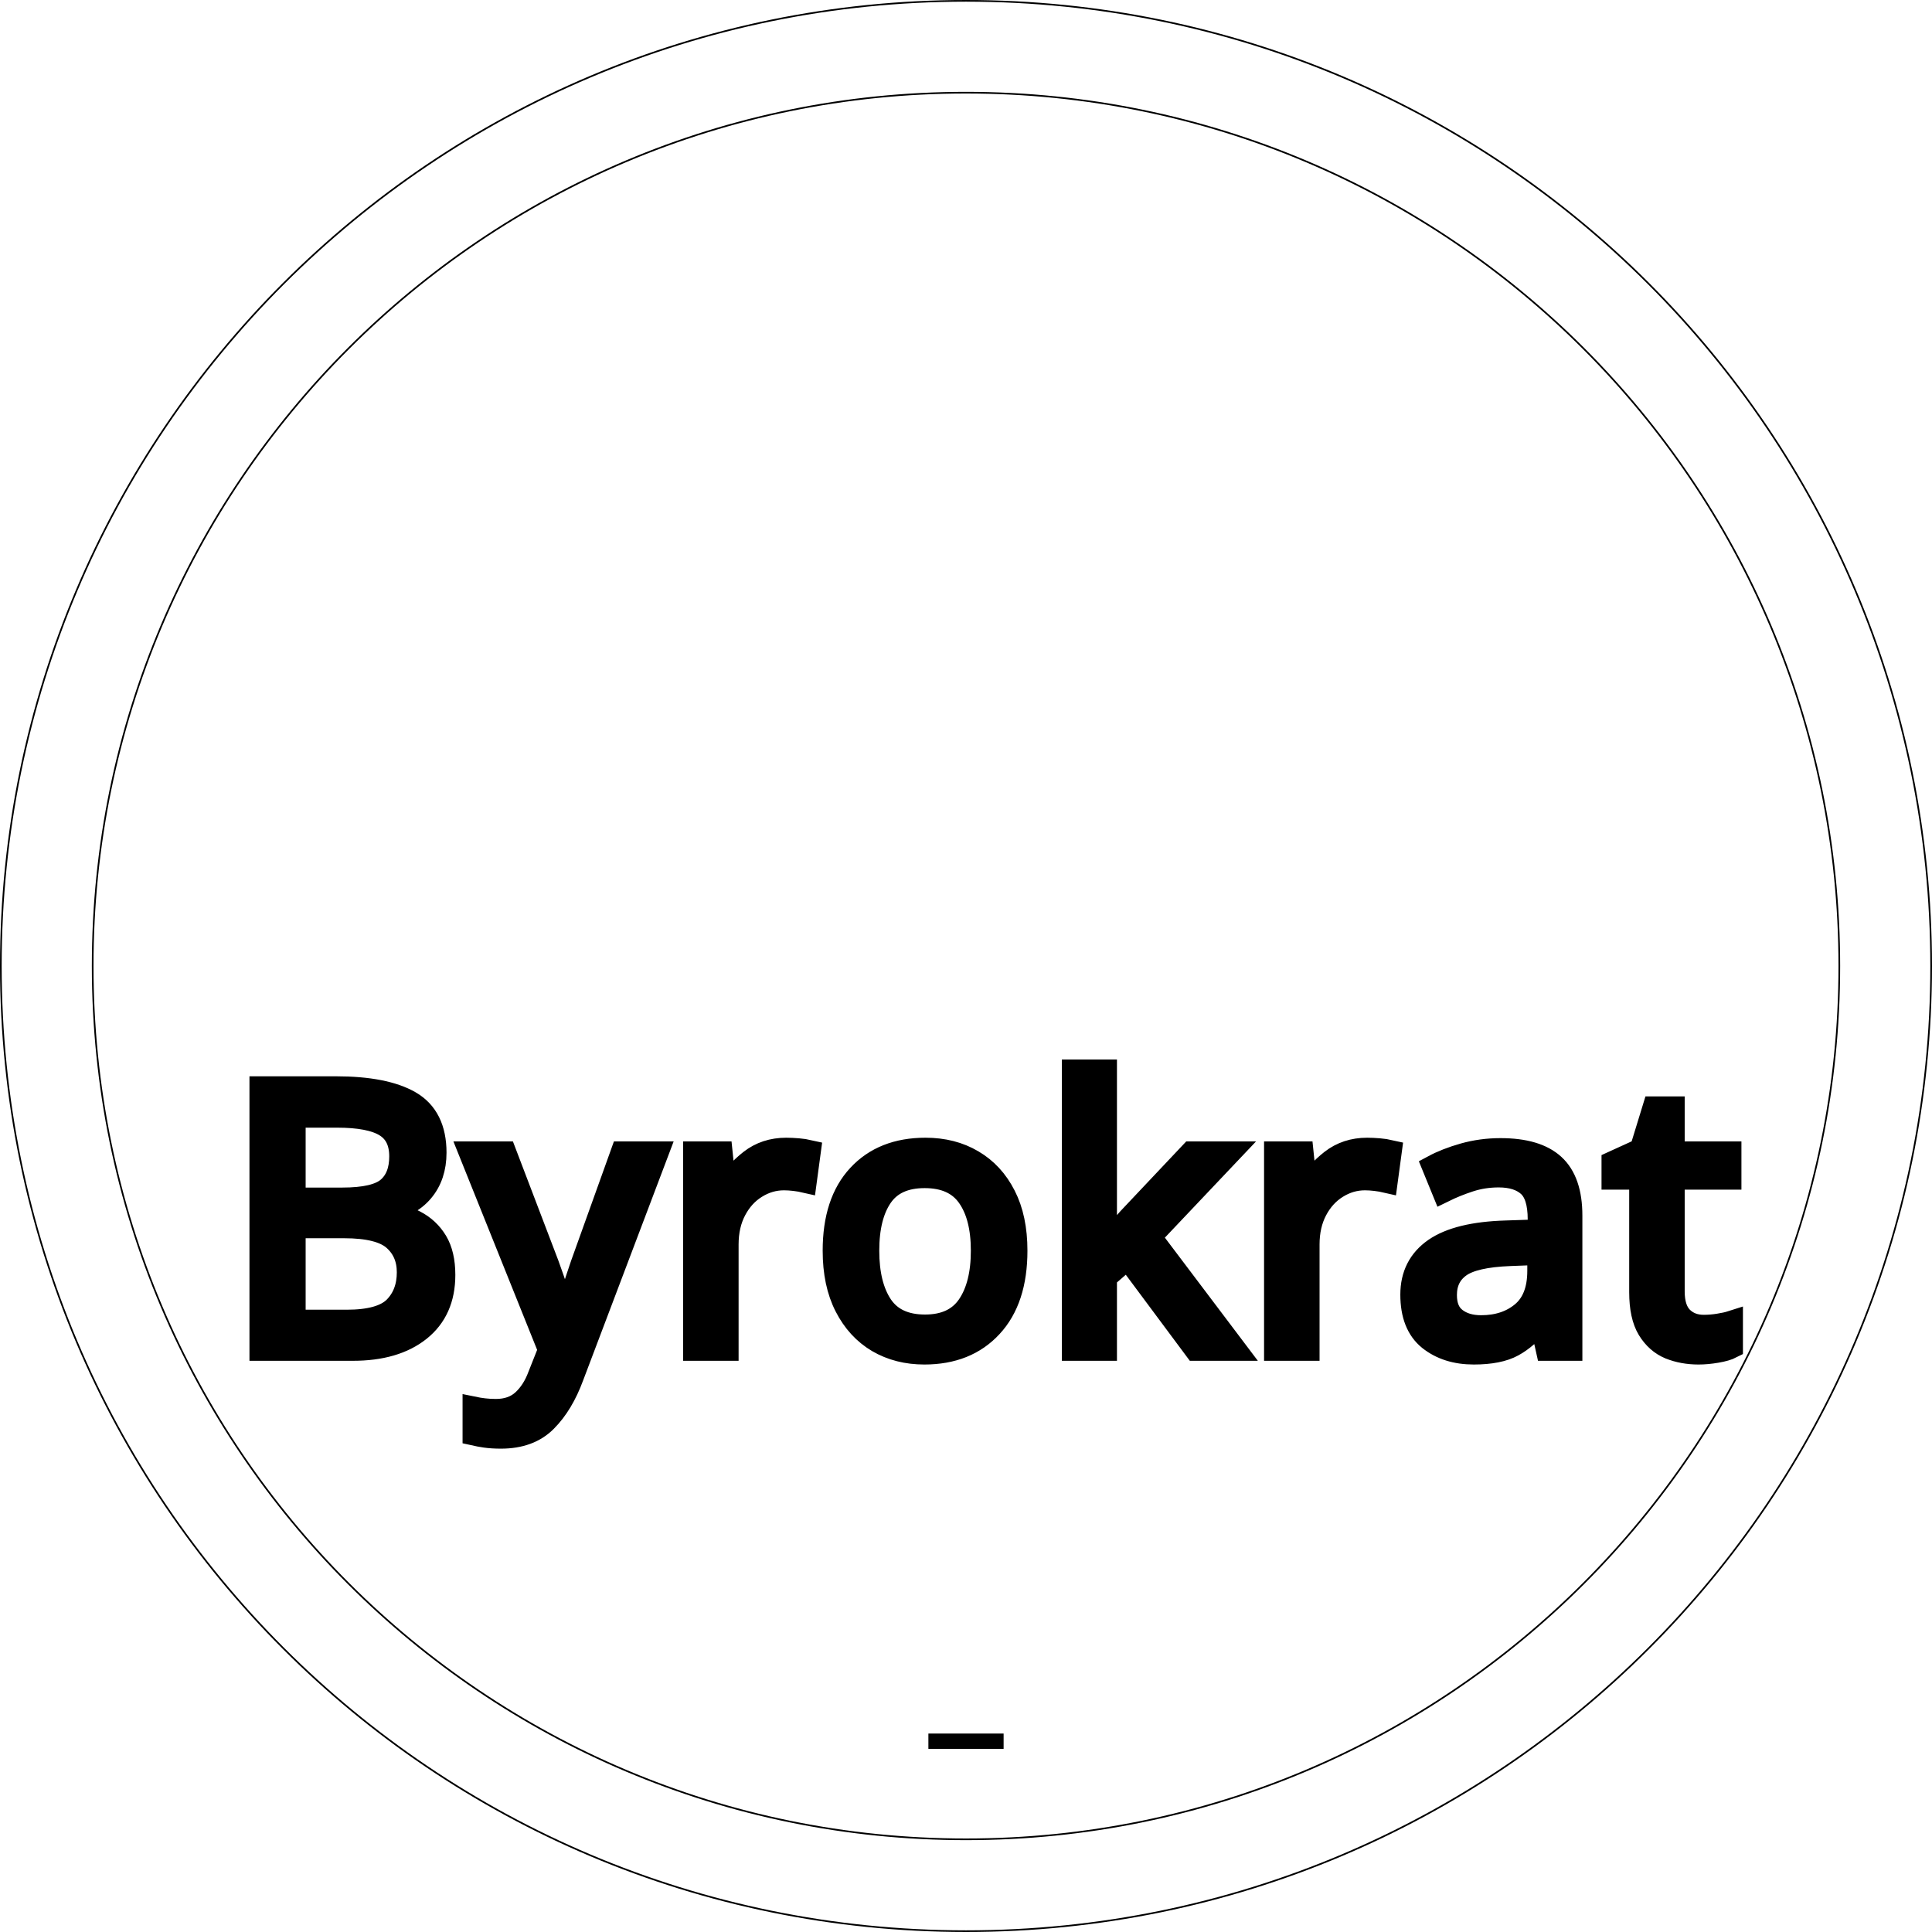
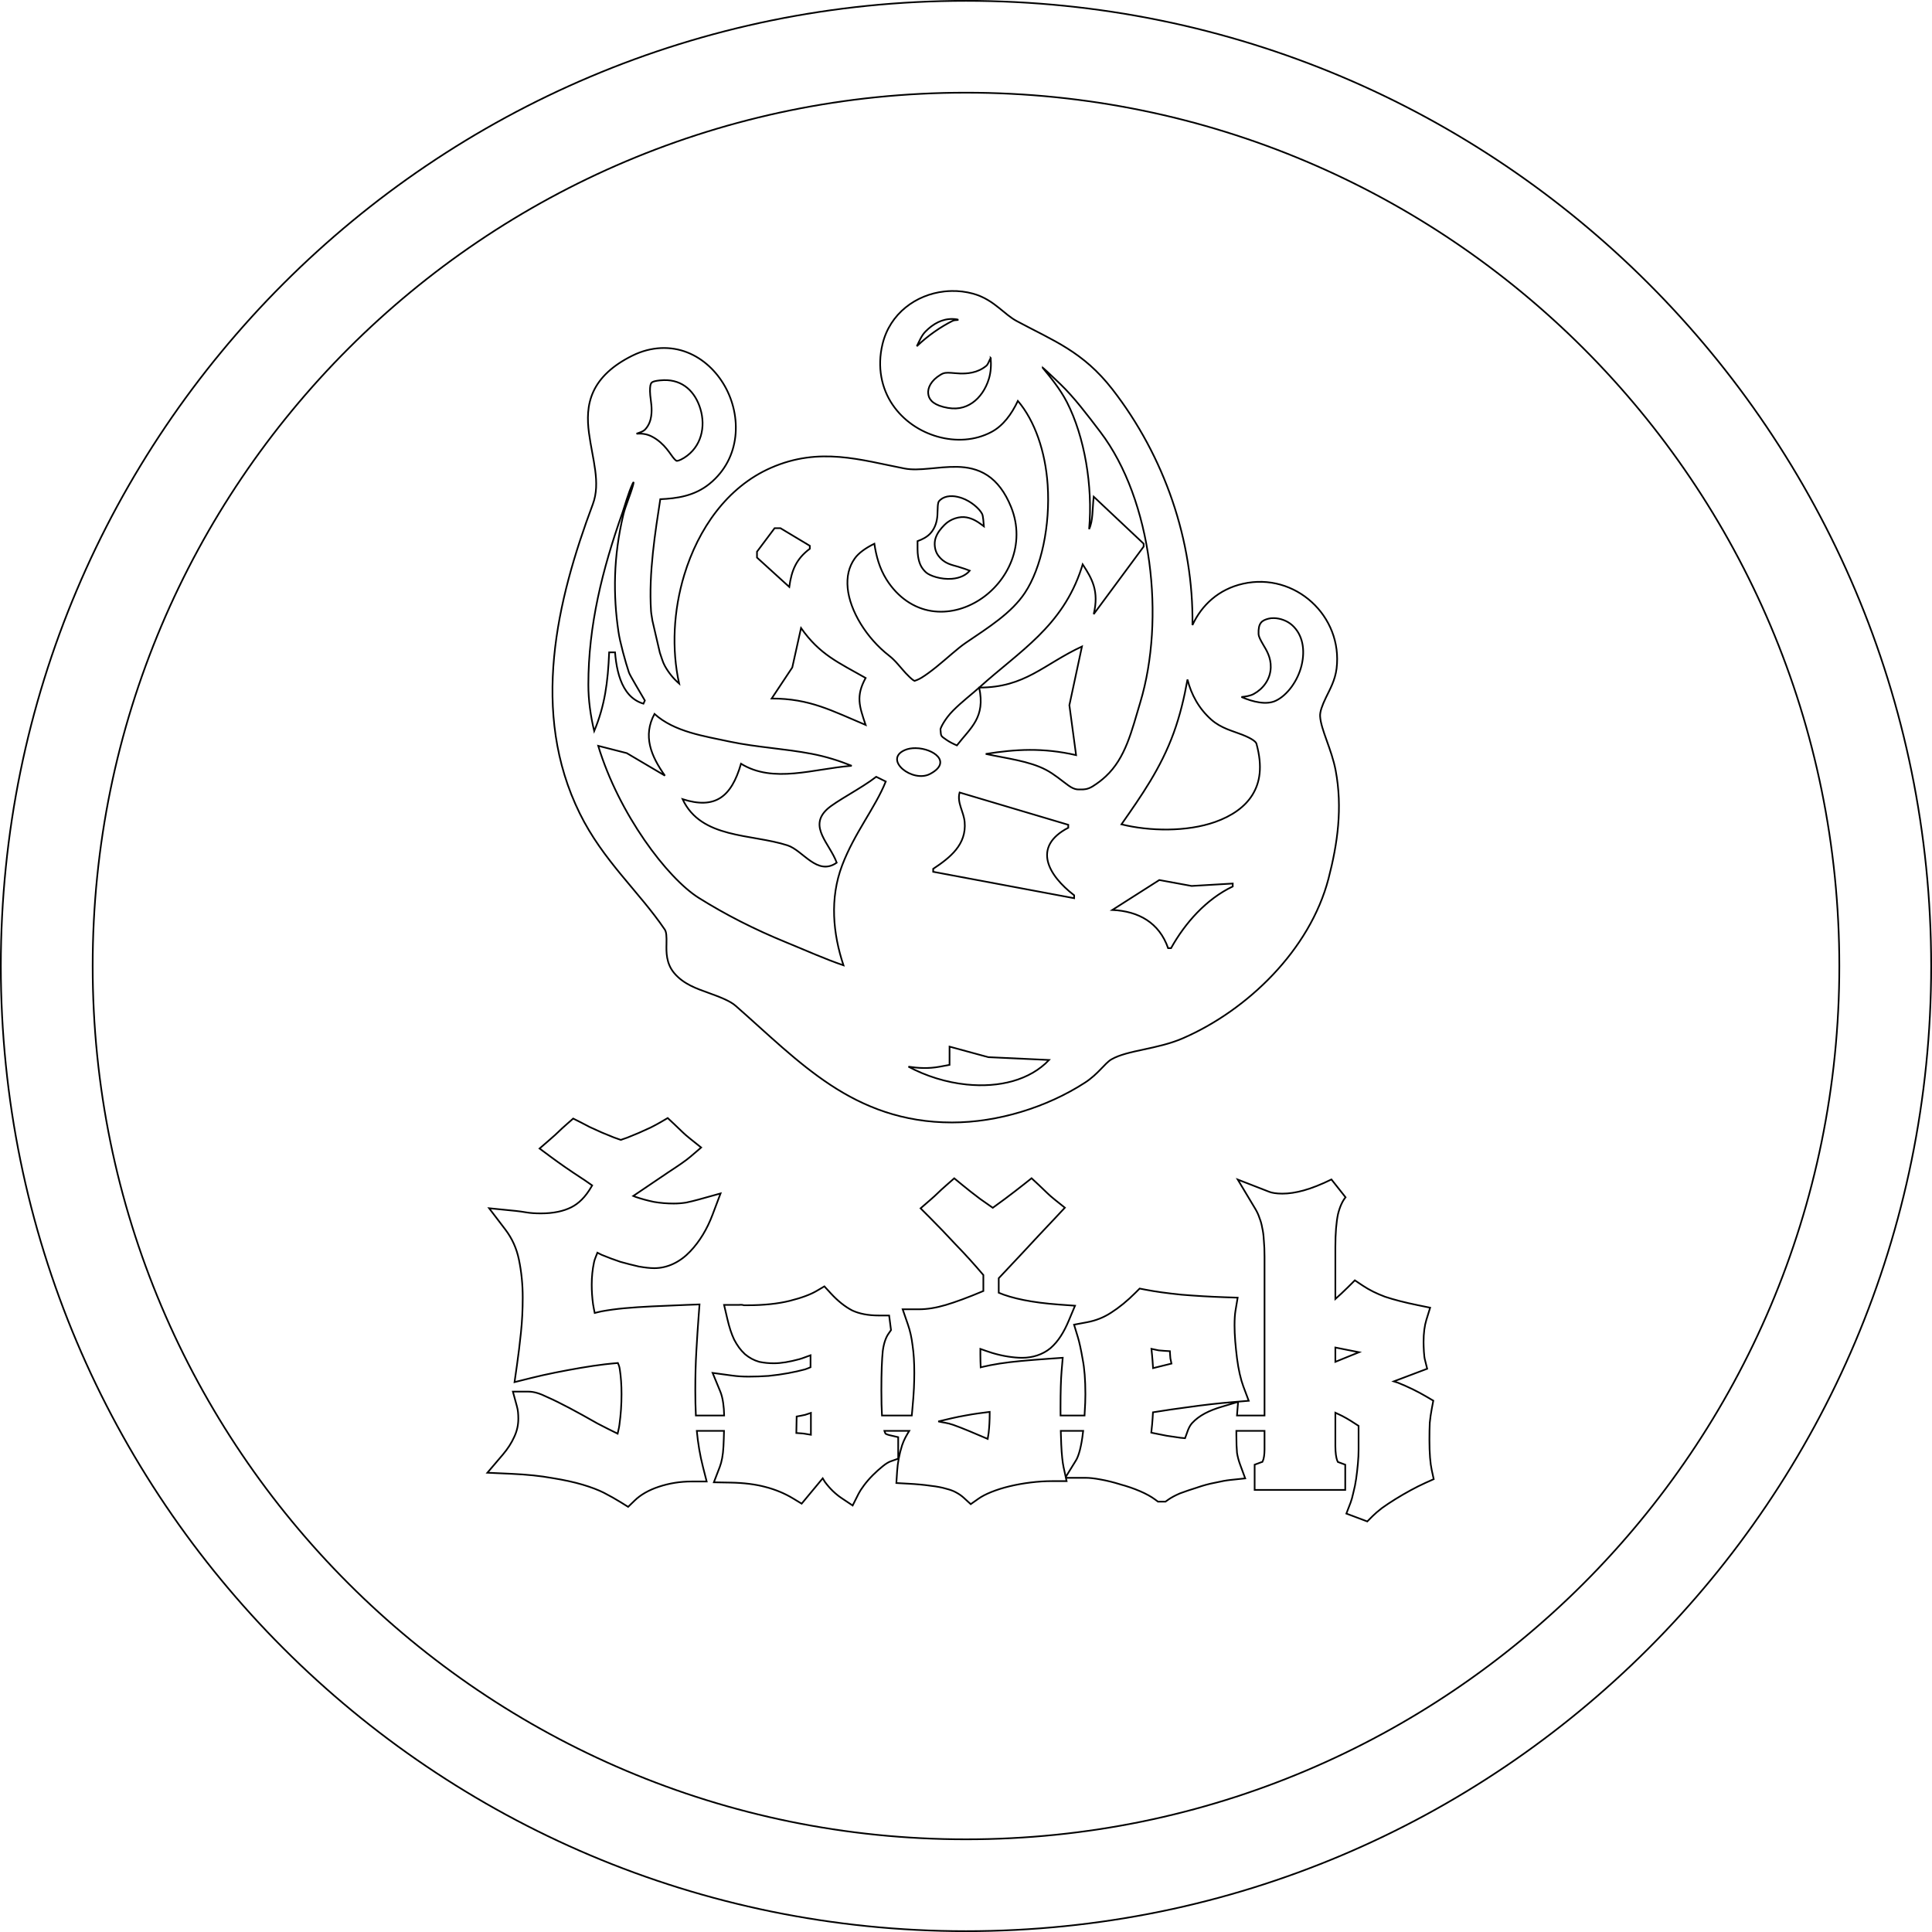
<svg xmlns="http://www.w3.org/2000/svg" version="1.2" viewBox="0 0 219.213 219.213" width="58mm" height="58mm" id="svg1" xml:space="preserve">
  <defs id="defs1">
    <clipPath clipPathUnits="userSpaceOnUse" id="cp1">
      <path d="m 275.5,535.5 c -143.78,0 -260,-116.22 -260,-260 0,-143.78 116.22,-260 260,-260 143.78,0 260,116.22 260,260 0,143.78 -116.22,260 -260,260 z" id="path1" />
    </clipPath>
  </defs>
  <style id="style1">
		tspan { white-space:pre } 
		.s0 { fill: none;stroke: #ff0000;stroke-miterlimit:100 } 
	</style>
  <g id="layer2">
    <g id="layer4" style="display:inline">
      <path id="path2" style="fill:none;stroke:#000000;stroke-width:0.189" d="M 219.118,109.606 A 109.512,109.512 0 0 1 109.606,219.118 109.512,109.512 0 0 1 0.095,109.606 109.512,109.512 0 0 1 109.606,0.095 109.512,109.512 0 0 1 219.118,109.606 Z" />
      <path id="circle2" style="fill:none;stroke:#000000;stroke-width:0.189" d="M 208.697,109.606 A 99.091,99.091 0 0 1 109.606,208.697 99.091,99.091 0 0 1 10.515,109.606 99.091,99.091 0 0 1 109.606,10.515 99.091,99.091 0 0 1 208.697,109.606 Z" />
    </g>
-     <text xml:space="preserve" style="display:inline;font-size:41.522px;font-family:'Didact Gothic';-inkscape-font-specification:'Didact Gothic';text-align:start;letter-spacing:0.769px;writing-mode:lr-tb;direction:ltr;text-anchor:start;fill:#de0000;fill-opacity:0.092;stroke:#000000;stroke-width:2.64;stroke-dasharray:none;stroke-opacity:1" x="25.593" y="153.083" id="text2-9">
-       <tspan id="tspan2-1" x="25.593" y="153.083" style="font-style:normal;font-variant:normal;font-weight:normal;font-stretch:normal;font-family:'New Rocker';-inkscape-font-specification:'New Rocker';letter-spacing:0.769px;fill:#000000;fill-opacity:1;stroke:#000000;stroke-width:2.64;stroke-dasharray:none;stroke-opacity:1">Byrokrat</tspan>
-     </text>
-     <path id="path5" style="display:inline;stroke-width:3.717" d="m 105.339,196.695 h 8.535 v 1.744 h -8.535 z" />
+     <g id="text2-9" style="opacity:1" />
+     <path id="path6" style="opacity:1;font-size:41.522px;font-family:'New Rocker';-inkscape-font-specification:'New Rocker';letter-spacing:0.769px;baseline-shift:baseline;white-space:pre;display:inline;overflow:visible;enable-background:accumulate;stop-color:#000000;stop-opacity:1;stroke-width:0.189;stroke-dasharray:none;fill:none;stroke:#000000;stroke-opacity:1" d="M 75.76 126.857 L 74.912 127.352 C 74.617 127.523 74.258 127.717 73.846 127.924 C 73.403 128.118 72.95 128.323 72.482 128.543 C 72.042 128.724 71.601 128.905 71.16 129.086 C 70.888 129.188 70.667 129.258 70.434 129.336 C 70.178 129.245 69.929 129.158 69.643 129.057 C 69.635 129.054 69.628 129.05 69.621 129.047 C 69.177 128.864 68.735 128.685 68.291 128.502 L 68.262 128.488 C 68.252 128.484 68.242 128.48 68.232 128.477 C 67.787 128.267 67.353 128.07 66.93 127.885 C 66.528 127.671 66.158 127.478 65.828 127.312 L 65.035 126.916 L 64.369 127.5 C 63.915 127.898 63.569 128.212 63.309 128.473 C 63.159 128.622 62.866 128.889 62.463 129.238 L 61.221 130.316 L 62.541 131.295 C 63.537 132.035 64.68 132.826 65.971 133.668 L 65.984 133.676 L 65.998 133.686 C 66.418 133.945 66.785 134.234 67.189 134.502 L 67.088 134.678 C 66.41 135.839 65.654 136.566 64.814 136.986 C 63.931 137.428 62.8 137.678 61.377 137.678 C 60.708 137.678 60.162 137.636 59.766 137.57 C 59.252 137.485 58.846 137.427 58.518 137.395 L 55.496 137.092 L 57.336 139.506 C 58.104 140.514 58.612 141.634 58.879 142.92 C 59.164 144.295 59.309 145.726 59.309 147.219 C 59.309 148.587 59.243 149.913 59.109 151.193 C 58.972 152.507 58.822 153.737 58.658 154.881 L 58.381 156.822 L 60.285 156.348 C 61.149 156.132 62.056 155.928 63.006 155.738 C 63.963 155.547 64.918 155.369 65.875 155.205 C 66.824 155.042 67.744 154.907 68.635 154.799 C 69.178 154.733 69.628 154.698 70.107 154.652 C 70.191 154.88 70.261 154.947 70.328 155.389 C 70.455 156.226 70.52 157.158 70.52 158.182 C 70.52 159.369 70.441 160.524 70.283 161.652 L 70.281 161.666 L 70.279 161.68 C 70.227 162.117 70.143 162.314 70.076 162.668 C 69.306 162.283 68.502 161.893 67.803 161.52 L 67.785 161.51 C 67.78 161.507 67.774 161.505 67.77 161.502 C 66.611 160.841 65.556 160.257 64.609 159.756 C 63.66 159.253 62.832 158.846 62.105 158.525 C 61.33 158.154 60.686 157.898 59.924 157.898 L 58.195 157.898 L 58.65 159.566 C 58.717 159.809 58.756 160.028 58.775 160.223 C 58.798 160.452 58.811 160.698 58.811 160.963 C 58.811 161.69 58.663 162.359 58.354 163.021 L 58.35 163.029 L 58.346 163.039 C 58.042 163.716 57.614 164.386 57.049 165.049 L 55.301 167.102 L 57.996 167.223 C 59.806 167.304 61.356 167.467 62.633 167.701 L 62.646 167.703 L 62.662 167.705 C 64.003 167.92 65.155 168.174 66.107 168.457 C 67.076 168.745 67.881 169.055 68.51 169.369 C 69.225 169.74 69.857 170.097 70.398 170.432 L 71.271 170.973 L 72.01 170.258 C 72.675 169.615 73.568 169.087 74.748 168.693 C 75.941 168.296 77.178 168.096 78.482 168.096 L 80.182 168.096 L 79.762 166.449 C 79.428 165.138 79.195 163.775 79.061 162.354 L 82.15 162.354 C 82.137 162.947 82.116 163.541 82.086 164.135 C 82.036 165.117 81.882 165.887 81.674 166.428 L 80.998 168.188 L 82.883 168.221 C 84.403 168.247 85.726 168.417 86.844 168.715 L 86.846 168.717 L 86.85 168.717 C 88.01 169.019 89.051 169.456 89.988 170.023 L 90.959 170.611 L 93.354 167.73 C 93.446 167.866 93.496 168.008 93.596 168.143 C 94.145 168.885 94.782 169.511 95.504 169.992 L 96.746 170.82 L 97.416 169.484 C 97.53 169.257 97.739 168.924 98.039 168.523 C 98.332 168.133 98.663 167.751 99.037 167.377 C 99.421 166.993 99.8 166.652 100.174 166.354 L 100.178 166.35 L 100.182 166.348 C 100.543 166.054 100.843 165.888 101.039 165.818 L 101.914 165.506 L 101.914 163.068 L 100.893 162.832 C 100.689 162.785 100.572 162.727 100.48 162.674 L 100.479 162.672 C 100.479 162.669 100.432 162.609 100.365 162.412 C 100.36 162.393 100.353 162.374 100.348 162.354 L 103.166 162.354 C 102.858 162.85 102.564 163.361 102.354 163.992 L 102.35 164.004 L 102.346 164.016 C 102.04 164.993 101.854 165.969 101.791 166.939 L 101.705 168.271 L 103.037 168.344 C 104.031 168.397 104.88 168.477 105.572 168.58 L 105.596 168.584 L 105.619 168.586 C 106.306 168.662 106.883 168.776 107.338 168.912 L 107.367 168.922 L 107.396 168.928 C 107.86 169.044 108.219 169.188 108.475 169.334 L 108.49 169.344 L 108.508 169.352 C 108.83 169.524 109.11 169.722 109.357 169.949 L 110.143 170.668 L 111.012 170.055 C 111.374 169.799 111.866 169.537 112.484 169.289 C 113.112 169.038 113.797 168.821 114.545 168.641 C 115.296 168.459 116.091 168.316 116.932 168.211 C 117.765 168.107 118.583 168.055 119.385 168.055 L 121.021 168.055 L 120.939 167.68 L 123.227 167.68 C 123.603 167.68 124.16 167.736 124.855 167.865 L 124.859 167.867 L 124.863 167.867 C 125.581 167.995 126.316 168.176 127.07 168.41 L 127.096 168.42 L 127.121 168.428 C 127.892 168.633 128.634 168.889 129.35 169.195 C 130.053 169.497 130.617 169.814 131.039 170.125 L 131.389 170.381 L 132.244 170.381 L 132.59 170.135 C 132.864 169.939 133.299 169.7 133.863 169.453 C 134.489 169.219 135.141 168.997 135.822 168.787 L 135.844 168.779 L 135.865 168.771 C 136.528 168.542 137.186 168.364 137.842 168.238 L 137.867 168.234 L 137.891 168.229 C 138.573 168.071 139.148 167.969 139.6 167.922 L 141.287 167.744 L 140.701 166.154 C 140.539 165.715 140.427 165.284 140.357 164.857 C 140.311 164.378 140.283 163.686 140.283 162.789 L 140.283 162.354 L 143.479 162.354 L 143.479 164.451 C 143.479 165.089 143.386 165.525 143.303 165.723 C 143.261 165.822 143.242 165.859 143.232 165.871 L 143.23 165.873 L 143.229 165.875 L 143.227 165.875 L 143.225 165.875 L 143.225 165.873 L 143.223 165.873 L 143.223 165.871 L 143.221 165.871 L 143.219 165.871 L 142.357 166.189 L 142.357 169.051 L 152.637 169.051 L 152.637 166.189 L 151.797 165.879 C 151.785 165.857 151.758 165.802 151.715 165.686 C 151.614 165.412 151.516 164.854 151.516 164.076 L 151.516 160.297 C 151.771 160.425 152.058 160.532 152.303 160.666 L 152.316 160.674 L 152.332 160.682 C 152.945 160.998 153.548 161.39 154.15 161.785 L 154.15 164.492 C 154.15 164.972 154.125 165.499 154.072 166.074 L 154.072 166.076 C 154.019 166.664 153.953 167.235 153.873 167.793 C 153.797 168.328 153.695 168.832 153.57 169.305 L 153.562 169.338 L 153.555 169.369 C 153.454 169.846 153.346 170.227 153.242 170.496 L 152.764 171.738 L 155.137 172.629 L 155.738 172.027 C 156.016 171.749 156.372 171.442 156.801 171.113 C 157.266 170.778 157.774 170.44 158.324 170.1 C 158.885 169.753 159.459 169.418 160.047 169.098 C 160.63 168.78 161.181 168.503 161.699 168.27 L 162.676 167.83 L 162.447 166.785 C 162.288 166.059 162.188 164.895 162.188 163.371 C 162.188 162.627 162.201 161.986 162.227 161.439 C 162.278 160.907 162.353 160.374 162.455 159.84 L 162.629 158.926 L 161.828 158.455 C 160.827 157.866 159.746 157.341 158.586 156.877 L 158.582 156.875 C 158.452 156.822 158.264 156.795 158.129 156.744 L 161.934 155.305 L 161.65 154.166 C 161.636 154.108 161.588 153.8 161.562 153.369 C 161.536 152.915 161.523 152.55 161.523 152.285 C 161.523 151.247 161.641 150.404 161.838 149.77 L 162.27 148.377 L 160.84 148.084 C 159.393 147.789 158.165 147.47 157.156 147.135 C 156.197 146.78 155.353 146.358 154.623 145.871 L 153.725 145.271 L 152.959 146.037 C 152.419 146.577 151.965 146.986 151.516 147.389 L 151.516 141.488 C 151.516 139.894 151.628 138.639 151.816 137.76 C 152.032 136.883 152.337 136.257 152.672 135.848 L 151.07 133.826 C 149.879 134.409 148.826 134.82 147.934 135.068 C 147.031 135.319 146.22 135.436 145.504 135.436 C 144.807 135.436 144.306 135.341 144.031 135.234 L 140.438 133.836 L 142.422 137.145 C 142.627 137.486 142.778 137.812 142.883 138.127 L 142.895 138.164 L 142.908 138.201 C 143.039 138.527 143.141 138.88 143.209 139.268 L 143.215 139.305 L 143.223 139.342 C 143.311 139.718 143.372 140.165 143.396 140.68 L 143.398 140.711 L 143.402 140.742 C 143.453 141.27 143.479 141.895 143.479 142.609 L 143.479 160.609 L 140.352 160.609 L 140.48 159.062 L 138.629 159.615 C 137.196 160.042 136.052 160.6 135.246 161.486 L 135.234 161.5 L 135.225 161.512 C 134.821 161.979 134.692 162.608 134.463 163.184 C 134.282 163.167 134.15 163.157 133.945 163.137 C 133.428 163.059 132.9 162.982 132.359 162.904 C 132.353 162.903 132.349 162.901 132.344 162.9 C 131.781 162.793 131.246 162.687 130.738 162.58 C 130.691 162.57 130.674 162.56 130.629 162.549 C 130.662 162.23 130.688 161.963 130.727 161.602 C 130.774 161.157 130.79 160.699 130.82 160.246 C 132.145 160.036 133.476 159.831 134.854 159.656 L 134.863 159.654 L 134.873 159.654 C 136.592 159.409 138.282 159.218 139.943 159.082 L 141.686 158.938 L 141.072 157.303 C 140.934 156.933 140.794 156.46 140.666 155.895 C 140.538 155.331 140.433 154.737 140.355 154.113 C 140.275 153.468 140.208 152.825 140.154 152.18 L 140.154 152.176 C 140.101 151.515 140.076 150.913 140.076 150.375 C 140.076 149.676 140.116 149.115 140.182 148.723 L 140.43 147.238 L 138.926 147.188 C 137.322 147.133 135.703 147.038 134.07 146.902 C 134.061 146.901 134.057 146.901 134.049 146.9 C 132.427 146.738 131.069 146.547 129.998 146.338 L 129.309 146.205 L 128.812 146.701 C 127.901 147.612 126.992 148.352 126.088 148.93 L 126.08 148.936 L 126.072 148.939 C 125.252 149.478 124.348 149.84 123.318 150.031 L 121.867 150.303 L 122.297 151.715 C 122.463 152.26 122.651 153.106 122.84 154.209 L 122.842 154.229 L 122.846 154.246 C 123.042 155.227 123.152 156.551 123.152 158.182 C 123.152 158.809 123.126 159.513 123.072 160.291 L 123.07 160.312 L 123.07 160.336 C 123.067 160.427 123.063 160.519 123.059 160.609 L 120.334 160.609 C 120.332 160.318 120.33 160.02 120.33 159.717 C 120.33 157.882 120.374 156.491 120.451 155.594 L 120.582 154.059 L 119.043 154.166 C 117.845 154.25 116.798 154.334 115.898 154.418 C 114.991 154.503 114.163 154.601 113.412 154.717 L 113.408 154.719 L 113.404 154.719 C 112.684 154.834 112.017 154.964 111.398 155.111 L 111.391 155.113 L 111.383 155.115 C 111.346 155.124 111.311 155.139 111.273 155.148 C 111.253 154.678 111.238 154.209 111.238 153.738 L 111.238 153.053 C 111.676 153.209 112.113 153.364 112.551 153.502 L 112.561 153.504 L 112.57 153.508 C 113.176 153.69 113.772 153.827 114.361 153.92 L 114.363 153.92 C 114.942 154.011 115.477 154.061 115.98 154.061 C 117.167 154.061 118.305 153.7 119.188 152.971 L 119.199 152.959 L 119.213 152.949 C 120.074 152.2 120.718 151.153 121.266 149.846 L 121.977 148.152 L 120.145 148.02 C 117.122 147.802 114.825 147.319 113.32 146.68 L 113.32 145.033 L 113.576 144.762 C 115.4 142.828 116.795 141.338 117.77 140.279 L 117.781 140.266 C 118.769 139.223 119.461 138.489 119.852 138.07 L 120.824 137.029 L 119.711 136.141 C 119.318 135.826 119.028 135.569 118.865 135.406 C 118.624 135.165 118.298 134.854 117.877 134.461 L 117.047 133.688 L 116.158 134.393 C 115.506 134.909 114.796 135.454 114.031 136.027 C 113.551 136.383 113.102 136.708 112.645 137.041 C 112.171 136.71 111.704 136.386 111.207 136.031 L 111.193 136.021 C 111.189 136.018 111.188 136.017 111.184 136.014 C 110.433 135.45 109.75 134.913 109.139 134.408 L 108.273 133.695 L 107.43 134.434 C 106.975 134.831 106.629 135.146 106.369 135.406 C 106.22 135.556 105.927 135.824 105.523 136.174 L 104.453 137.102 L 105.455 138.104 C 106.411 139.059 107.409 140.099 108.451 141.223 L 108.463 141.236 L 108.475 141.248 C 109.52 142.321 110.554 143.461 111.576 144.67 L 111.576 146.484 C 109.846 147.214 108.412 147.742 107.301 148.07 C 106.182 148.401 105.173 148.557 104.271 148.557 L 102.42 148.557 L 103.023 150.307 C 103.266 151.01 103.44 151.789 103.541 152.646 L 103.543 152.666 L 103.547 152.684 C 103.673 153.542 103.74 154.577 103.74 155.773 C 103.74 156.276 103.726 156.854 103.699 157.504 C 103.673 158.1 103.606 158.999 103.496 160.176 L 103.455 160.609 L 100.072 160.609 C 100.029 159.879 100.004 158.915 100.004 157.725 C 100.004 155.738 100.064 154.242 100.164 153.277 C 100.284 152.379 100.523 151.744 100.807 151.336 L 101.098 150.918 L 100.885 149.262 L 99.723 149.262 C 98.466 149.262 97.472 149.051 96.695 148.688 C 95.901 148.275 95.084 147.641 94.26 146.742 L 93.539 145.957 L 92.619 146.496 C 91.987 146.867 90.968 147.259 89.604 147.6 C 88.303 147.925 86.689 148.1 84.775 148.1 L 84.412 148.1 C 84.133 148.011 84 148.059 83.82 148.059 L 82.156 148.059 L 82.535 149.678 C 82.743 150.57 82.984 151.329 83.291 151.979 L 83.303 152.002 L 83.316 152.027 C 83.646 152.653 84.029 153.194 84.506 153.631 L 84.529 153.652 L 84.553 153.672 C 85.012 154.055 85.544 154.345 86.115 154.508 L 86.166 154.523 L 86.219 154.533 C 86.728 154.635 87.258 154.684 87.807 154.684 C 88.654 154.684 89.59 154.518 90.684 154.223 C 91.128 154.103 91.536 153.917 91.967 153.771 L 91.967 155.131 C 91.756 155.213 91.611 155.293 91.344 155.375 C 90.781 155.528 90.145 155.671 89.434 155.803 C 88.733 155.932 87.987 156.038 87.199 156.117 C 86.432 156.17 85.679 156.197 84.941 156.197 C 84.272 156.197 83.667 156.158 83.127 156.084 L 80.855 155.775 L 81.729 157.895 C 81.871 158.241 81.984 158.672 82.055 159.189 L 82.057 159.193 L 82.057 159.197 C 82.119 159.632 82.156 160.104 82.166 160.609 L 78.955 160.609 C 78.912 159.656 78.891 158.707 78.891 157.766 C 78.891 156.183 78.93 154.685 79.012 153.273 C 79.094 151.84 79.177 150.574 79.26 149.477 L 79.371 148.004 L 77.895 148.059 C 76.424 148.114 75.118 148.171 73.977 148.227 C 72.827 148.283 71.784 148.352 70.848 148.438 L 70.846 148.438 L 70.844 148.438 C 69.924 148.524 69.07 148.64 68.277 148.787 L 68.273 148.787 L 68.27 148.787 C 67.997 148.84 67.745 148.916 67.479 148.977 C 67.419 148.649 67.338 148.321 67.293 147.994 C 67.19 147.25 67.139 146.508 67.139 145.766 C 67.139 144.885 67.226 144.038 67.4 143.217 L 67.402 143.213 L 67.402 143.209 C 67.481 142.825 67.664 142.493 67.789 142.133 C 67.956 142.21 68.082 142.301 68.26 142.375 C 68.953 142.664 69.648 142.924 70.344 143.156 L 70.373 143.166 L 70.404 143.176 C 71.115 143.375 71.786 143.545 72.42 143.689 L 72.453 143.699 L 72.486 143.705 C 73.168 143.824 73.735 143.891 74.248 143.891 C 75.769 143.891 77.199 143.171 78.322 141.982 C 79.397 140.845 80.234 139.452 80.84 137.846 L 81.758 135.412 L 79.252 136.109 C 78.799 136.235 78.33 136.347 77.85 136.449 C 77.398 136.52 76.933 136.559 76.449 136.559 C 75.67 136.559 74.922 136.496 74.203 136.373 C 73.463 136.219 72.765 136.029 72.111 135.803 L 72.109 135.801 L 72.107 135.801 L 72.105 135.801 C 72.017 135.769 71.946 135.728 71.859 135.695 C 73.313 134.707 74.675 133.782 75.717 133.088 L 75.729 133.078 C 77.008 132.243 77.831 131.68 78.346 131.238 L 79.557 130.201 L 78.311 129.205 C 77.918 128.891 77.628 128.636 77.465 128.473 C 77.224 128.232 76.898 127.921 76.477 127.527 L 75.76 126.857 z M 151.516 152.896 L 154.203 153.43 L 151.516 154.52 L 151.516 152.896 z M 130.646 153.041 C 130.921 153.094 131.168 153.171 131.451 153.215 L 131.475 153.219 L 131.496 153.221 C 131.972 153.278 132.328 153.279 132.742 153.309 C 132.764 153.579 132.76 153.856 132.797 154.123 L 132.801 154.152 L 132.807 154.182 C 132.84 154.368 132.886 154.535 132.922 154.717 L 130.83 155.234 C 130.808 154.937 130.801 154.674 130.771 154.361 C 130.747 153.976 130.685 153.472 130.646 153.041 z M 112.293 160.199 L 112.293 160.381 C 112.293 161.138 112.255 161.865 112.178 162.561 C 112.154 162.768 112.1 163.04 112.068 163.264 C 110.635 162.654 109.159 162.018 108.15 161.668 C 107.452 161.426 107.015 161.416 106.463 161.283 C 107.467 161.041 108.457 160.794 109.561 160.604 L 109.572 160.602 L 109.582 160.6 C 110.621 160.403 111.433 160.312 112.293 160.199 z M 92.008 160.312 L 92.008 162.797 C 91.661 162.751 91.248 162.648 90.936 162.635 L 90.934 162.635 C 90.736 162.626 90.55 162.607 90.355 162.596 L 90.391 160.721 C 90.708 160.656 90.979 160.629 91.334 160.537 L 91.357 160.533 L 91.379 160.525 C 91.582 160.465 91.801 160.378 92.008 160.312 z M 120.359 162.354 L 122.904 162.354 C 122.895 162.424 122.885 162.493 122.875 162.562 L 122.873 162.582 L 122.869 162.604 C 122.792 163.297 122.678 163.942 122.527 164.543 L 122.527 164.545 C 122.383 165.093 122.219 165.482 122.104 165.67 L 120.92 167.59 L 120.674 166.455 C 120.565 165.954 120.466 165.072 120.412 163.895 L 120.412 163.893 C 120.391 163.407 120.373 162.894 120.359 162.354 z " />
+     <path id="path3" style="baseline-shift:baseline;display:inline;overflow:visible;opacity:1;fill:none;stroke:#000000;stroke-width:0.189;stroke-dasharray:none;stroke-opacity:1;enable-background:accumulate;stop-color:#000000;stop-opacity:1" d="m 107.953,33.018 c -0.271,0.005 -0.54,0.023 -0.809,0.053 -3.219,0.362 -6.169,2.498 -7.01,5.971 -0.637,2.631 -0.094,5.055 1.141,6.875 1.234,1.82 3.103,3.06 5.121,3.629 2.018,0.569 4.228,0.472 6.121,-0.545 1.296,-0.696 2.25,-1.982 2.975,-3.512 1.925,2.26 3.123,5.739 3.379,9.525 0.311,4.597 -0.716,9.44 -2.576,12.244 -1.534,2.312 -4.115,3.912 -6.721,5.684 -0.939,0.638 -2.104,1.743 -3.326,2.727 -0.611,0.492 -1.216,0.942 -1.709,1.238 -0.347,0.209 -0.655,0.31 -0.773,0.352 -0.04,-0.019 -0.1,-0.05 -0.172,-0.104 -0.21,-0.155 -0.506,-0.434 -0.809,-0.758 -0.606,-0.648 -1.15,-1.417 -1.916,-2.012 -2.561,-1.987 -4.444,-5.089 -4.688,-7.654 -0.122,-1.283 0.122,-2.399 0.793,-3.352 0.454,-0.644 1.246,-1.198 2.234,-1.688 0.21,1.395 0.571,2.775 1.379,4.064 1.296,2.068 3.154,3.26 5.078,3.566 1.924,0.306 3.849,-0.22 5.455,-1.242 3.212,-2.044 5.333,-6.302 3.592,-10.576 -0.675,-1.658 -1.571,-2.838 -2.67,-3.564 -1.098,-0.727 -2.318,-0.947 -3.439,-0.967 -2.243,-0.041 -4.286,0.512 -5.984,0.184 -4.934,-0.953 -9.608,-2.502 -15.146,-0.074 -4.968,2.177 -8.251,6.928 -9.838,12.162 -1.225,4.042 -1.445,8.402 -0.578,12.316 -0.648,-0.562 -1.187,-1.221 -1.623,-2.004 -0.244,-0.438 -0.38,-0.993 -0.564,-1.496 -0.3,-1.218 -0.558,-2.466 -0.842,-3.629 -0.042,-0.367 -0.133,-0.696 -0.158,-1.074 -0.287,-4.345 0.503,-9.136 1.049,-12.715 1.864,-0.083 3.872,-0.354 5.592,-1.752 3.577,-2.908 3.646,-7.699 1.729,-11.078 -0.959,-1.689 -2.42,-3.101 -4.262,-3.828 -1.842,-0.727 -4.064,-0.701 -6.225,0.369 -2.26,1.119 -3.691,2.492 -4.418,4.062 -0.727,1.571 -0.708,3.198 -0.51,4.695 0.397,2.995 1.352,5.656 0.439,8.098 -4.084,10.923 -7.133,23.623 -1.482,35.086 2.641,5.357 6.685,8.826 9.637,13.162 0.196,0.287 0.223,0.778 0.203,1.658 -0.02,0.881 -0.057,2.206 0.893,3.316 1.071,1.253 2.536,1.74 3.836,2.211 1.3,0.471 2.474,0.919 3.102,1.469 3.631,3.179 6.927,6.45 10.756,8.977 3.828,2.527 8.231,4.273 13.814,4.273 5.182,0 10.748,-1.714 15.08,-4.518 1.514,-0.98 2.255,-2.206 2.998,-2.637 1.844,-1.069 5.176,-1.122 8.131,-2.406 7.316,-3.18 14.404,-10.025 16.506,-18.107 1.034,-3.975 1.609,-8.032 0.811,-12.268 -0.458,-2.428 -1.673,-4.622 -1.764,-6.154 -0.03,-0.51 0.231,-1.234 0.67,-2.139 0.439,-0.904 1.036,-1.951 1.199,-3.275 0.731,-5.947 -4.706,-10.953 -10.613,-9.625 -2.782,0.625 -4.706,2.448 -5.74,4.693 0.13,-9.577 -3.178,-19.144 -9.078,-26.744 -3.344,-4.307 -6.707,-5.517 -10.867,-7.754 -0.69,-0.371 -1.275,-0.901 -2.021,-1.502 -0.746,-0.601 -1.678,-1.264 -2.947,-1.609 -0.798,-0.217 -1.619,-0.315 -2.432,-0.299 z m 0.137,3.174 c 0.167,0.004 0.335,0.019 0.508,0.047 0.046,0.007 0.098,0.042 0.145,0.051 -0.222,0.053 -0.441,0.008 -0.662,0.119 -1.359,0.682 -2.801,1.677 -4.057,2.877 0.293,-0.596 0.546,-1.228 0.994,-1.68 0.883,-0.891 1.906,-1.441 3.072,-1.414 z m 4.318,4.43 c 0.064,0.782 0.031,1.579 -0.201,2.348 -0.351,1.164 -1.027,2.155 -1.881,2.738 -0.854,0.583 -1.871,0.836 -3.287,0.465 -1.329,-0.348 -1.673,-0.952 -1.723,-1.549 -0.05,-0.597 0.288,-1.439 1.418,-2.115 0.376,-0.225 0.626,-0.236 1.186,-0.203 0.559,0.033 1.377,0.175 2.379,-0.035 0.555,-0.117 1.1,-0.348 1.598,-0.752 0.24,-0.195 0.324,-0.599 0.512,-0.896 z m 5.924,1.143 c -0.249,-0.304 0.985,0.855 1.988,1.824 1.579,1.526 3.024,3.444 4.518,5.406 5.934,7.795 7.368,21.315 4.545,30.688 -0.983,3.263 -1.664,6.32 -3.93,8.418 -0.439,0.406 -0.889,0.754 -1.467,1.117 -0.577,0.364 -1.053,0.361 -1.264,0.354 -0.349,-0.013 -0.707,0.116 -1.488,-0.443 -0.781,-0.56 -1.597,-1.281 -2.576,-1.793 -1.88,-0.983 -4.438,-1.285 -6.812,-1.791 3.375,-0.538 6.487,-0.728 10.252,0.135 l -0.762,-5.664 1.428,-6.664 c -4.362,2.031 -6.442,4.663 -11.662,4.664 0.726,3.409 -0.95,4.524 -2.529,6.561 -0.44,-0.187 -0.828,-0.389 -1.146,-0.605 -0.77,-0.524 -0.634,-0.428 -0.717,-1.221 -0.012,-0.113 0.463,-1.156 1.443,-2.139 0.98,-0.983 2.186,-1.906 2.949,-2.596 4.603,-4.158 9.444,-6.919 11.611,-13.557 0.046,-0.14 0.09,-0.281 0.133,-0.424 1.066,1.631 1.878,3.014 1.25,5.65 l 5.666,-7.664 V 61.688 l -5.666,-5.332 c -0.16,1.458 -0.066,2.708 -0.52,3.682 0.434,-4.878 -0.51,-10.475 -2.51,-14.391 -0.772,-1.512 -1.914,-2.883 -2.734,-3.883 z m -43.021,1.365 c 2.216,-0.059 3.584,1.369 4.158,3.264 0.613,2.021 0.125,4.318 -1.84,5.549 -0.575,0.36 -0.81,0.351 -0.842,0.348 -0.031,-0.004 -0.071,0.001 -0.283,-0.225 -0.424,-0.452 -1.042,-1.753 -2.531,-2.531 -0.625,-0.327 -1.219,-0.358 -1.754,-0.326 0.35,-0.139 0.733,-0.215 0.99,-0.49 0.423,-0.453 0.605,-1.007 0.674,-1.475 0.137,-0.935 -0.037,-1.71 -0.102,-2.379 -0.065,-0.669 -0.011,-1.149 0.064,-1.299 0.075,-0.149 0.106,-0.303 1.01,-0.404 0.155,-0.017 0.307,-0.027 0.455,-0.031 z m -3.412,11.553 c -0.03,0.133 -0.02,0.197 -0.059,0.338 -0.33,1.197 -0.878,2.387 -1.109,3.352 -1.148,4.799 -1.166,9.181 -0.561,13.289 0.158,1.159 0.824,3.548 1.186,4.623 0.066,0.262 1.385,2.456 1.812,3.199 l -0.162,0.359 c -0.335,-0.1 -0.636,-0.241 -0.906,-0.414 -0.54,-0.347 -0.957,-0.83 -1.281,-1.396 -0.648,-1.134 -0.92,-2.606 -1.035,-4.016 h -0.666 c -0.146,3.41 -0.484,6.019 -1.697,8.936 -0.423,-1.766 -0.664,-3.539 -0.664,-5.264 0,-6.725 1.588,-13.078 3.873,-19.531 0.274,-0.774 0.641,-2.185 1.164,-3.309 0.038,-0.082 0.066,-0.09 0.105,-0.166 z m 36.189,1.613 c 0.333,0.016 0.696,0.092 1.076,0.227 1.015,0.36 1.97,1.189 2.275,1.795 0.114,0.226 0.159,0.978 0.195,1.398 -0.059,-0.044 -0.093,-0.066 -0.154,-0.111 -0.465,-0.343 -0.999,-0.742 -1.799,-0.898 -0.8,-0.156 -1.831,0.163 -2.492,0.826 -0.474,0.475 -0.832,0.925 -1.033,1.521 -0.201,0.597 -0.099,1.411 0.256,1.916 0.71,1.009 1.577,1.113 2.311,1.334 0.578,0.175 0.988,0.319 1.309,0.447 -0.386,0.466 -1.056,0.844 -2.041,0.922 -1.194,0.095 -2.501,-0.328 -2.947,-0.748 -0.541,-0.509 -0.757,-1.047 -0.879,-1.811 -0.076,-0.475 -0.055,-1.118 -0.057,-1.715 0.561,-0.203 1.063,-0.461 1.436,-0.857 0.619,-0.658 0.779,-1.49 0.818,-2.068 0.039,-0.578 0.02,-1.003 0.065,-1.26 0.044,-0.256 0.058,-0.321 0.279,-0.51 0.282,-0.24 0.643,-0.374 1.061,-0.404 0.104,-0.008 0.211,-0.009 0.322,-0.004 z m -20.199,3.635 h 0.666 l 3.332,1.998 v 0.334 c -1.542,1.149 -2.078,2.459 -2.332,4.332 l -3.664,-3.332 v -0.666 z m 56.676,10.203 c 0.683,0.019 1.48,0.289 2.051,0.803 1.196,1.078 1.493,2.78 1.068,4.551 -0.425,1.77 -1.629,3.408 -2.934,4.023 -1.04,0.491 -2.536,0.157 -3.891,-0.428 0.497,-0.048 0.999,-0.124 1.41,-0.35 1.043,-0.573 1.88,-1.645 1.916,-3.008 0.031,-1.145 -0.499,-1.972 -0.848,-2.561 -0.348,-0.589 -0.525,-0.962 -0.535,-1.201 -0.056,-1.286 0.37,-1.569 1.129,-1.766 0.19,-0.049 0.405,-0.071 0.633,-0.064 z m -53.676,1.125 c 2.143,3.035 4.233,3.905 7.33,5.666 -1.131,2.058 -0.718,3.202 0,5.33 -3.852,-1.618 -6.334,-2.998 -10.662,-2.998 l 2.338,-3.523 z m 43.848,5.842 c 0.421,1.688 1.282,3.29 2.701,4.551 1.116,0.991 2.459,1.291 3.518,1.713 0.529,0.211 0.978,0.43 1.248,0.625 0.27,0.195 0.334,0.308 0.363,0.414 0.712,2.606 0.39,4.398 -0.459,5.777 -0.849,1.38 -2.339,2.414 -4.242,3.086 -3.209,1.133 -7.436,1.057 -10.621,0.266 2.24,-3.213 4.455,-6.335 5.924,-10.373 0.722,-1.986 1.203,-4.015 1.568,-6.059 z m -60.475,3.904 c 2.276,2.051 5.63,2.51 8.615,3.158 3.065,0.638 6.159,0.781 9.223,1.369 1.631,0.313 3.103,0.781 4.537,1.357 -4.328,0.336 -8.878,2.036 -12.557,-0.232 -1.111,3.829 -2.967,5.184 -6.633,4.02 2.108,4.517 7.776,3.907 11.904,5.24 1.774,0.573 3.375,3.517 5.586,1.967 -0.788,-2.171 -3.241,-4.074 -1.088,-6.068 0.969,-0.898 3.891,-2.37 5.57,-3.678 0.358,0.174 0.719,0.353 1.084,0.535 -1.216,3.021 -3.549,5.822 -4.951,9.516 -1.426,3.756 -1.045,7.747 0.154,11.34 -2.102,-0.713 -4.215,-1.671 -6.488,-2.6 -3.629,-1.482 -6.913,-3.161 -9.928,-5.049 C 75.72,99.642 70.218,92.361 67.875,84.625 l 3.24,0.828 4.332,2.557 c -1.6,-2.249 -2.521,-4.521 -1.186,-7.006 z m 29.652,3.881 c 1.989,0.036 4.168,1.579 1.615,2.928 -1.976,1.044 -5.315,-1.585 -2.902,-2.691 0.378,-0.173 0.828,-0.245 1.287,-0.236 z m 4.967,5.033 12.33,3.666 v 0.334 c -4.129,2.149 -2.293,5.389 0.666,7.662 v 0.334 l -15.994,-2.998 v -0.334 c 1.946,-1.288 3.798,-2.764 3.57,-5.32 -0.106,-1.189 -0.892,-2.176 -0.572,-3.344 z m 22.658,9.934 3.666,0.672 4.666,-0.275 v 0.334 c -2.997,1.426 -5.399,4.128 -6.998,6.996 h -0.334 c -1.009,-2.886 -3.337,-4.195 -6.33,-4.332 z m -23.799,18.902 4.396,1.195 6.896,0.32 c -2.174,2.286 -5.629,3.164 -9.371,2.783 -2.313,-0.236 -4.625,-0.968 -6.588,-2.025 1.113,0.17 2.266,0.24 3.533,0.006 l 1.133,-0.209 z" />
  </g>
</svg>
